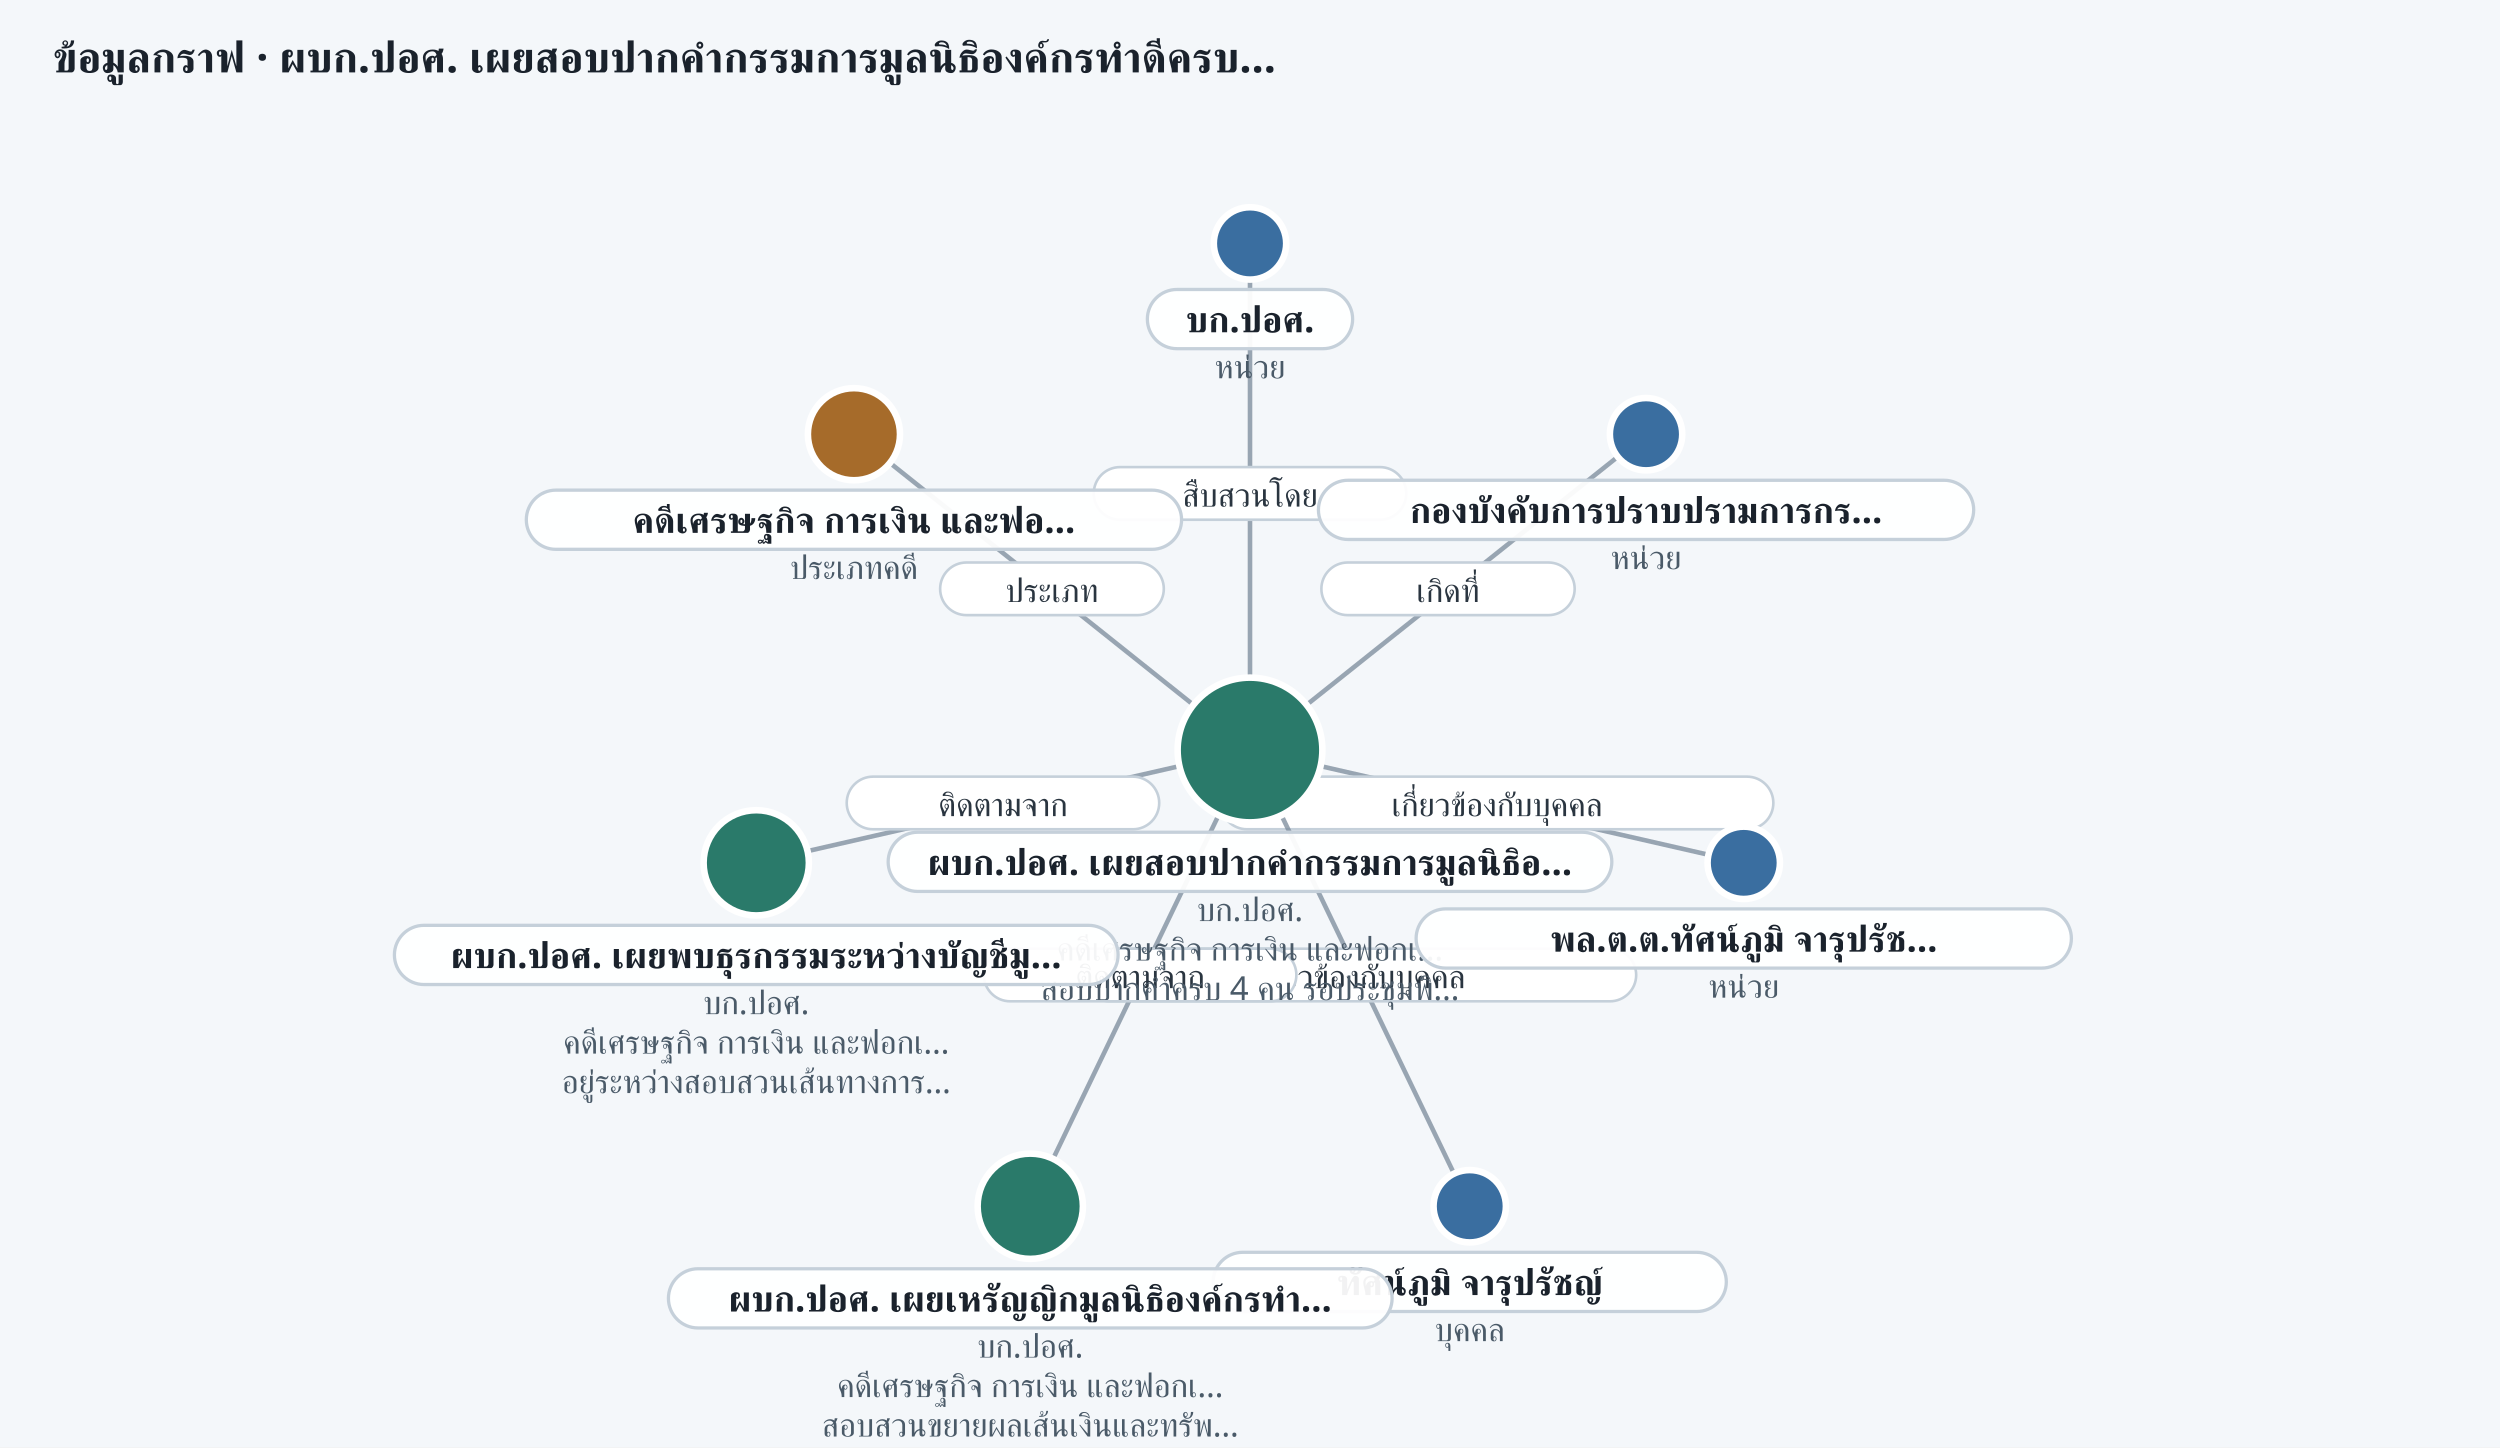
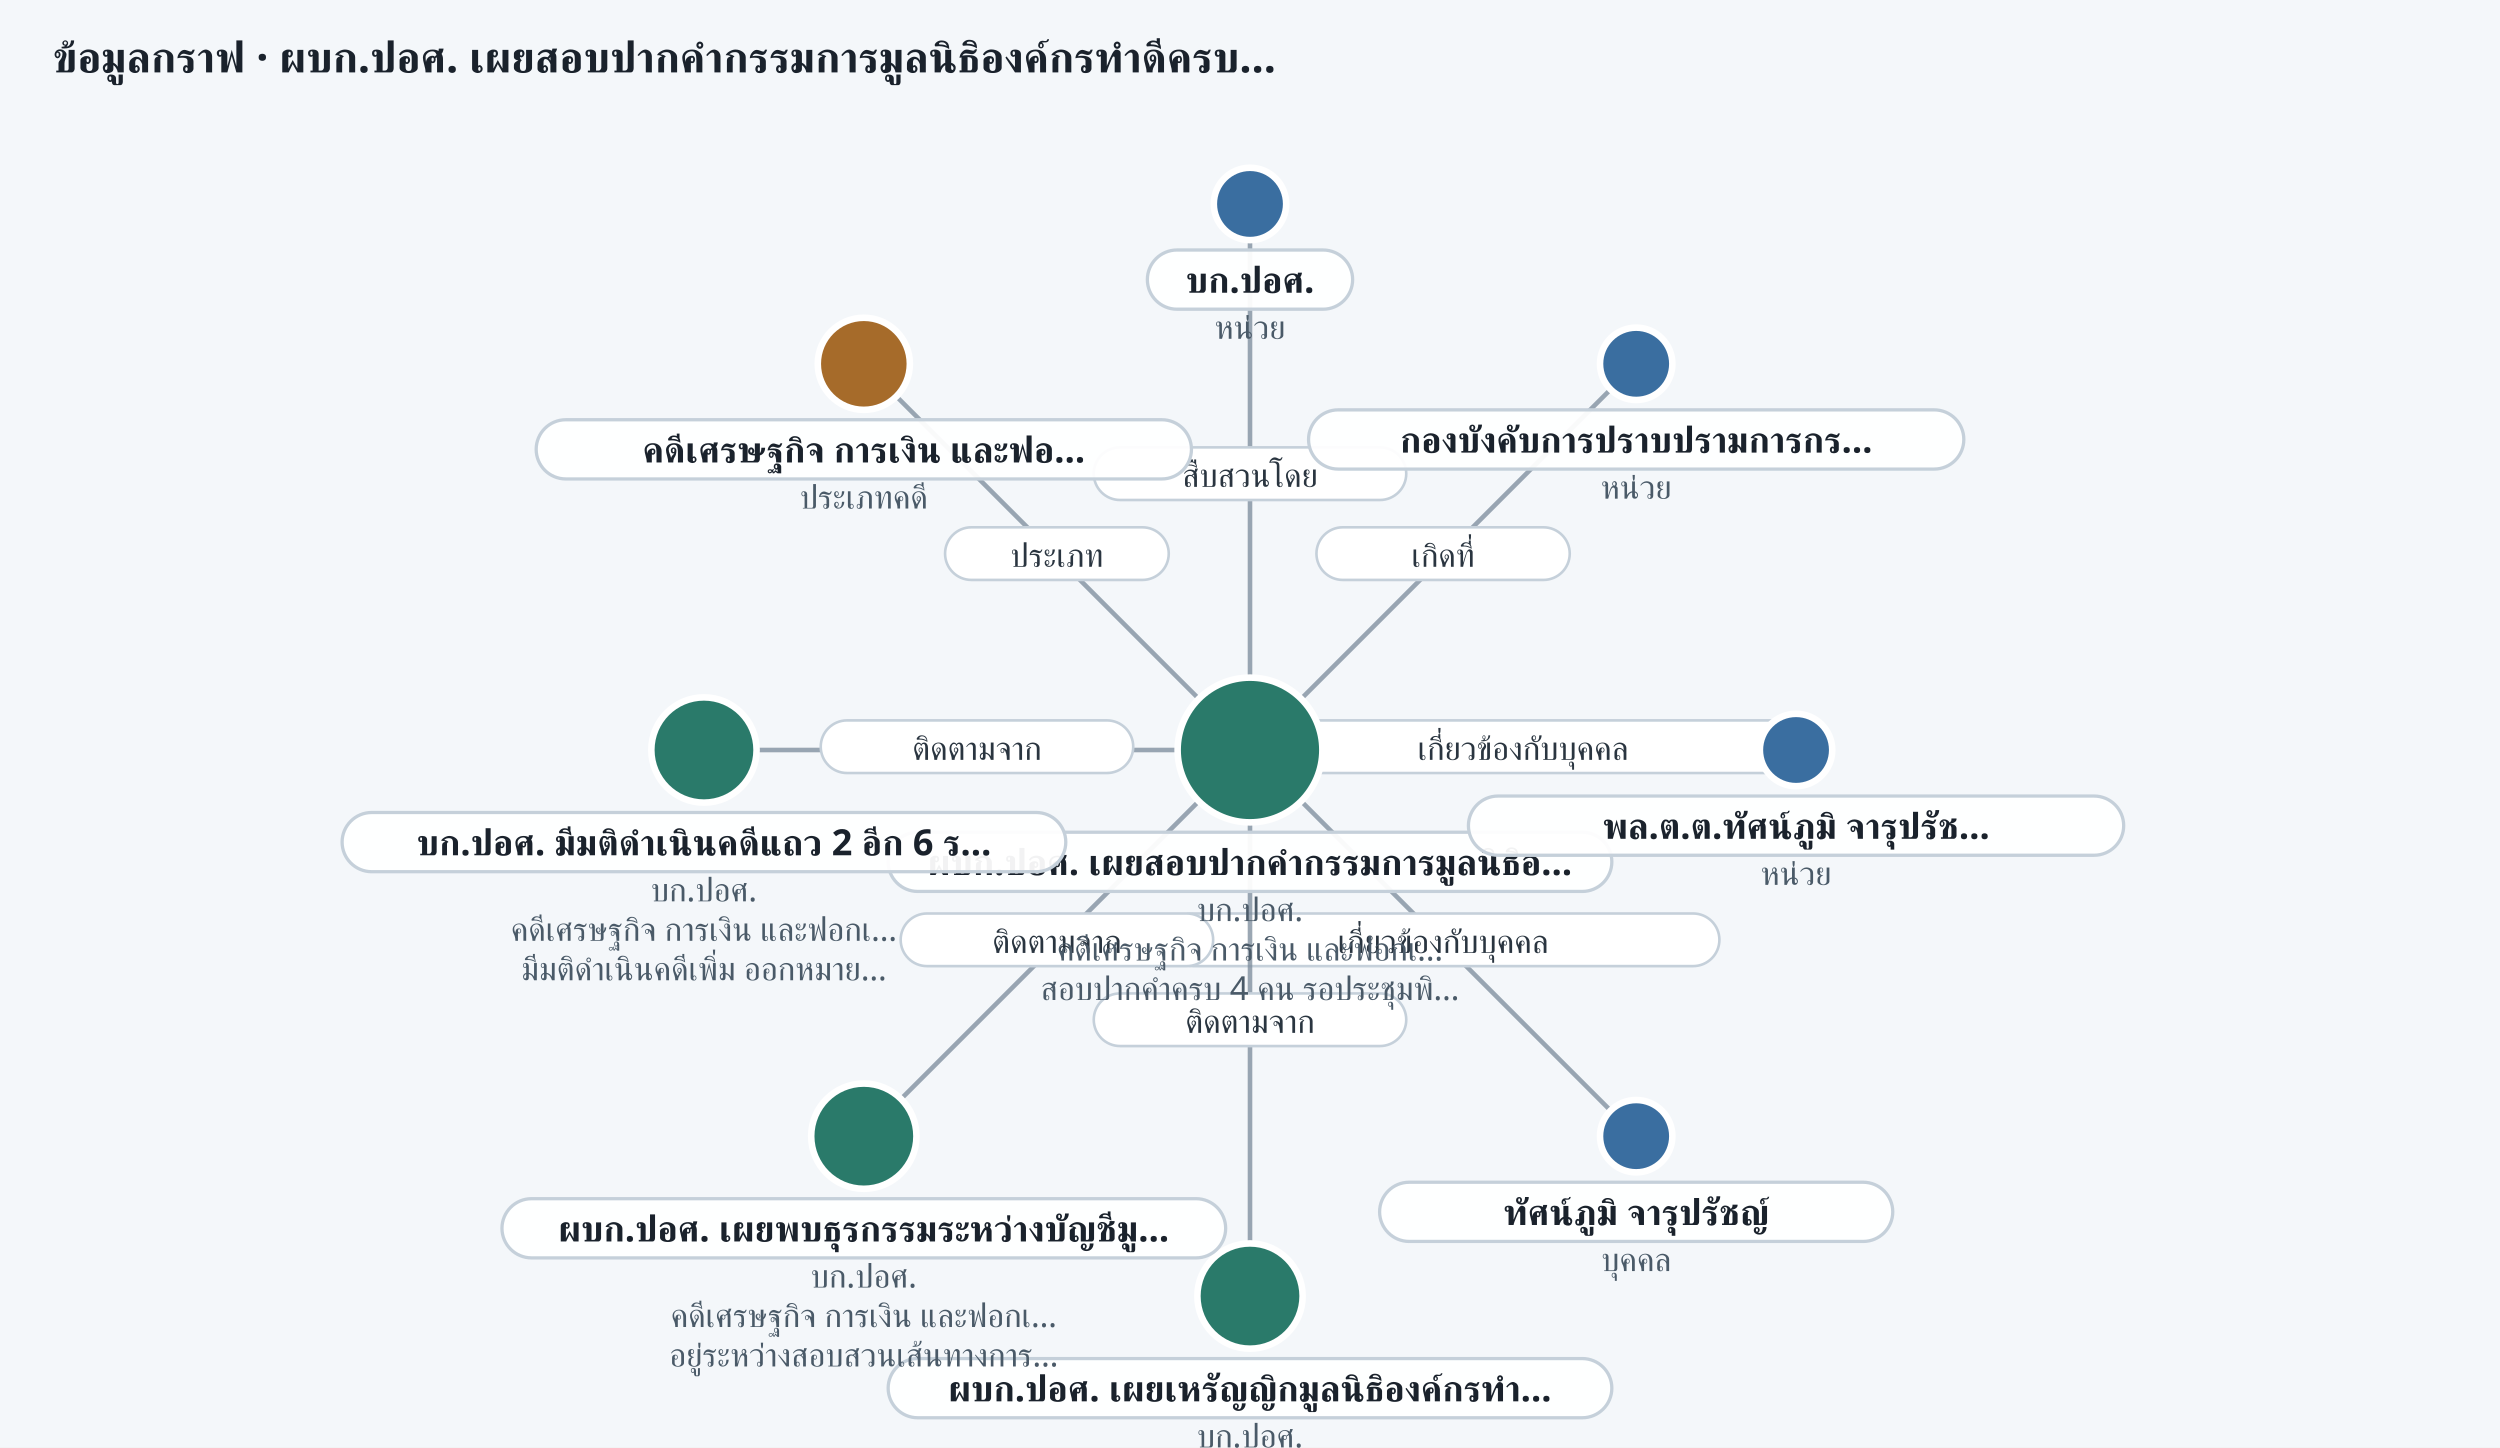
<svg xmlns="http://www.w3.org/2000/svg" width="760" height="440" viewBox="0 0 760 440" role="img" aria-label="ego graph 20261114-econ-03">
  <rect width="100%" height="100%" fill="#f4f7fa" />
  <text x="16" y="22" font-size="13" font-weight="700" fill="#1a222c" font-family="Sarabun, Anuphan, sans-serif">ข้อมูลกราฟ · ผบก.ปอศ. เผยสอบปากคำกรรมการมูลนิธิองค์กรทำดีครบ…</text>
-   <line x1="380.0" y1="228.0" x2="380.0" y2="74.0" stroke="#7a8a9a" stroke-width="1.4" opacity="0.75" />
-   <rect x="332.5" y="142.0" width="95.0" height="16" rx="8" fill="#fff" stroke="#c5d0da" stroke-width="0.8" />
-   <text x="380.0" y="154.0" text-anchor="middle" font-size="10" fill="#2a3540" font-family="Sarabun, Anuphan, sans-serif">สืบสวนโดย</text>
-   <line x1="380.0" y1="228.0" x2="500.4" y2="132.0" stroke="#7a8a9a" stroke-width="1.4" opacity="0.75" />
-   <rect x="401.7" y="171.0" width="77.0" height="16" rx="8" fill="#fff" stroke="#c5d0da" stroke-width="0.8" />
-   <text x="440.2" y="183.0" text-anchor="middle" font-size="10" fill="#2a3540" font-family="Sarabun, Anuphan, sans-serif">เกิดที่</text>
-   <line x1="380.0" y1="228.0" x2="530.1" y2="262.3" stroke="#7a8a9a" stroke-width="1.4" opacity="0.75" />
-   <rect x="371.1" y="236.1" width="168.0" height="16" rx="8" fill="#fff" stroke="#c5d0da" stroke-width="0.8" />
-   <text x="455.1" y="248.1" text-anchor="middle" font-size="10" fill="#2a3540" font-family="Sarabun, Anuphan, sans-serif">เกี่ยวข้องกับบุคคล</text>
-   <line x1="380.0" y1="228.0" x2="446.8" y2="366.7" stroke="#7a8a9a" stroke-width="1.4" opacity="0.75" />
-   <rect x="329.4" y="288.4" width="168.0" height="16" rx="8" fill="#fff" stroke="#c5d0da" stroke-width="0.8" />
-   <text x="413.4" y="300.4" text-anchor="middle" font-size="10" fill="#2a3540" font-family="Sarabun, Anuphan, sans-serif">เกี่ยวข้องกับบุคคล</text>
-   <line x1="380.0" y1="228.0" x2="313.2" y2="366.7" stroke="#7a8a9a" stroke-width="1.4" opacity="0.75" />
-   <rect x="299.1" y="288.4" width="95.0" height="16" rx="8" fill="#fff" stroke="#c5d0da" stroke-width="0.8" />
-   <text x="346.6" y="300.4" text-anchor="middle" font-size="10" fill="#2a3540" font-family="Sarabun, Anuphan, sans-serif">ติดตามจาก</text>
-   <line x1="380.0" y1="228.0" x2="229.9" y2="262.3" stroke="#7a8a9a" stroke-width="1.4" opacity="0.75" />
-   <rect x="257.4" y="236.1" width="95.0" height="16" rx="8" fill="#fff" stroke="#c5d0da" stroke-width="0.8" />
-   <text x="304.9" y="248.1" text-anchor="middle" font-size="10" fill="#2a3540" font-family="Sarabun, Anuphan, sans-serif">ติดตามจาก</text>
-   <line x1="380.0" y1="228.0" x2="259.6" y2="132.0" stroke="#7a8a9a" stroke-width="1.4" opacity="0.75" />
-   <rect x="285.8" y="171.0" width="68.0" height="16" rx="8" fill="#fff" stroke="#c5d0da" stroke-width="0.8" />
-   <text x="319.8" y="183.0" text-anchor="middle" font-size="10" fill="#2a3540" font-family="Sarabun, Anuphan, sans-serif">ประเภท</text>
+   <line x1="380.0" y1="228.0" x2="380.0" y2="62.0" stroke="#7a8a9a" stroke-width="1.4" opacity="0.75" />
+   <rect x="332.5" y="136.0" width="95.0" height="16" rx="8" fill="#fff" stroke="#c5d0da" stroke-width="0.8" />
+   <text x="380.0" y="148.0" text-anchor="middle" font-size="10" fill="#2a3540" font-family="Sarabun, Anuphan, sans-serif">สืบสวนโดย</text>
+   <line x1="380.0" y1="228.0" x2="497.4" y2="110.6" stroke="#7a8a9a" stroke-width="1.4" opacity="0.75" />
+   <rect x="400.2" y="160.3" width="77.0" height="16" rx="8" fill="#fff" stroke="#c5d0da" stroke-width="0.8" />
+   <text x="438.7" y="172.3" text-anchor="middle" font-size="10" fill="#2a3540" font-family="Sarabun, Anuphan, sans-serif">เกิดที่</text>
+   <line x1="380.0" y1="228.0" x2="546.0" y2="228.0" stroke="#7a8a9a" stroke-width="1.4" opacity="0.75" />
+   <rect x="379.0" y="219.0" width="168.0" height="16" rx="8" fill="#fff" stroke="#c5d0da" stroke-width="0.8" />
+   <text x="463.0" y="231.0" text-anchor="middle" font-size="10" fill="#2a3540" font-family="Sarabun, Anuphan, sans-serif">เกี่ยวข้องกับบุคคล</text>
+   <line x1="380.0" y1="228.0" x2="497.4" y2="345.4" stroke="#7a8a9a" stroke-width="1.4" opacity="0.75" />
+   <rect x="354.7" y="277.7" width="168.0" height="16" rx="8" fill="#fff" stroke="#c5d0da" stroke-width="0.8" />
+   <text x="438.7" y="289.7" text-anchor="middle" font-size="10" fill="#2a3540" font-family="Sarabun, Anuphan, sans-serif">เกี่ยวข้องกับบุคคล</text>
+   <line x1="380.0" y1="228.0" x2="380.0" y2="394.0" stroke="#7a8a9a" stroke-width="1.4" opacity="0.75" />
+   <rect x="332.5" y="302.0" width="95.0" height="16" rx="8" fill="#fff" stroke="#c5d0da" stroke-width="0.8" />
+   <text x="380.0" y="314.0" text-anchor="middle" font-size="10" fill="#2a3540" font-family="Sarabun, Anuphan, sans-serif">ติดตามจาก</text>
+   <line x1="380.0" y1="228.0" x2="262.6" y2="345.4" stroke="#7a8a9a" stroke-width="1.4" opacity="0.75" />
+   <rect x="273.8" y="277.7" width="95.0" height="16" rx="8" fill="#fff" stroke="#c5d0da" stroke-width="0.8" />
+   <text x="321.3" y="289.7" text-anchor="middle" font-size="10" fill="#2a3540" font-family="Sarabun, Anuphan, sans-serif">ติดตามจาก</text>
+   <line x1="214.0" y1="228.0" x2="380.0" y2="228.0" stroke="#7a8a9a" stroke-width="1.4" opacity="0.75" />
+   <rect x="249.5" y="219.0" width="95.0" height="16" rx="8" fill="#fff" stroke="#c5d0da" stroke-width="0.8" />
+   <text x="297.0" y="231.0" text-anchor="middle" font-size="10" fill="#2a3540" font-family="Sarabun, Anuphan, sans-serif">ติดตามจาก</text>
+   <line x1="380.0" y1="228.0" x2="262.6" y2="110.6" stroke="#7a8a9a" stroke-width="1.4" opacity="0.75" />
+   <rect x="287.3" y="160.3" width="68.0" height="16" rx="8" fill="#fff" stroke="#c5d0da" stroke-width="0.8" />
+   <text x="321.3" y="172.3" text-anchor="middle" font-size="10" fill="#2a3540" font-family="Sarabun, Anuphan, sans-serif">ประเภท</text>
  <circle cx="380.0" cy="228.0" r="22" fill="#2a7a6a" stroke="#fff" stroke-width="2" />
  <rect x="270.0" y="253.0" width="220.0" height="18" rx="9" fill="rgba(255,255,255,0.94)" stroke="#c5d0da" />
  <text x="380.0" y="266.0" text-anchor="middle" font-size="11" font-weight="600" fill="#1a222c" font-family="Sarabun, Anuphan, sans-serif">ผบก.ปอศ. เผยสอบปากคำกรรมการมูลนิธิอ…</text>
  <text x="380.0" y="280.0" text-anchor="middle" font-size="10" fill="#4a5a68" font-family="Sarabun, Anuphan, sans-serif">บก.ปอศ.</text>
  <text x="380.0" y="292.0" text-anchor="middle" font-size="10" fill="#4a5a68" font-family="Sarabun, Anuphan, sans-serif">คดีเศรษฐกิจ การเงิน และฟอกเ…</text>
  <text x="380.0" y="304.0" text-anchor="middle" font-size="10" fill="#4a5a68" font-family="Sarabun, Anuphan, sans-serif">สอบปากคำครบ 4 คน รอประชุมพิ…</text>
-   <circle cx="380.0" cy="74.0" r="11" fill="#3a6ea0" stroke="#fff" stroke-width="2" />
-   <rect x="348.8" y="88.0" width="62.4" height="18" rx="9" fill="rgba(255,255,255,0.94)" stroke="#c5d0da" />
-   <text x="380.0" y="101.0" text-anchor="middle" font-size="11" font-weight="600" fill="#1a222c" font-family="Sarabun, Anuphan, sans-serif">บก.ปอศ.</text>
-   <text x="380.0" y="115.0" text-anchor="middle" font-size="10" fill="#4a5a68" font-family="Sarabun, Anuphan, sans-serif">หน่วย</text>
-   <circle cx="500.4" cy="132.0" r="11" fill="#3a6ea0" stroke="#fff" stroke-width="2" />
-   <rect x="400.8" y="146.0" width="199.2" height="18" rx="9" fill="rgba(255,255,255,0.94)" stroke="#c5d0da" />
-   <text x="500.4" y="159.0" text-anchor="middle" font-size="11" font-weight="600" fill="#1a222c" font-family="Sarabun, Anuphan, sans-serif">กองบังคับการปราบปรามการกร…</text>
-   <text x="500.4" y="173.0" text-anchor="middle" font-size="10" fill="#4a5a68" font-family="Sarabun, Anuphan, sans-serif">หน่วย</text>
-   <circle cx="530.1" cy="262.3" r="11" fill="#3a6ea0" stroke="#fff" stroke-width="2" />
-   <rect x="430.5" y="276.3" width="199.2" height="18" rx="9" fill="rgba(255,255,255,0.94)" stroke="#c5d0da" />
-   <text x="530.1" y="289.3" text-anchor="middle" font-size="11" font-weight="600" fill="#1a222c" font-family="Sarabun, Anuphan, sans-serif">พล.ต.ต.ทัศน์ภูมิ จารุปรัช…</text>
-   <text x="530.1" y="303.3" text-anchor="middle" font-size="10" fill="#4a5a68" font-family="Sarabun, Anuphan, sans-serif">หน่วย</text>
-   <circle cx="446.8" cy="366.7" r="11" fill="#3a6ea0" stroke="#fff" stroke-width="2" />
-   <rect x="368.8" y="380.7" width="156.0" height="18" rx="9" fill="rgba(255,255,255,0.94)" stroke="#c5d0da" />
-   <text x="446.8" y="393.7" text-anchor="middle" font-size="11" font-weight="600" fill="#1a222c" font-family="Sarabun, Anuphan, sans-serif">ทัศน์ภูมิ จารุปรัชญ์</text>
-   <text x="446.8" y="407.7" text-anchor="middle" font-size="10" fill="#4a5a68" font-family="Sarabun, Anuphan, sans-serif">บุคคล</text>
-   <circle cx="313.2" cy="366.7" r="16" fill="#2a7a6a" stroke="#fff" stroke-width="2" />
-   <rect x="203.2" y="385.7" width="220.0" height="18" rx="9" fill="rgba(255,255,255,0.94)" stroke="#c5d0da" />
-   <text x="313.2" y="398.7" text-anchor="middle" font-size="11" font-weight="600" fill="#1a222c" font-family="Sarabun, Anuphan, sans-serif">ผบก.ปอศ. เผยเหรัญญิกมูลนิธิองค์กรทำ…</text>
-   <text x="313.2" y="412.7" text-anchor="middle" font-size="10" fill="#4a5a68" font-family="Sarabun, Anuphan, sans-serif">บก.ปอศ.</text>
-   <text x="313.2" y="424.7" text-anchor="middle" font-size="10" fill="#4a5a68" font-family="Sarabun, Anuphan, sans-serif">คดีเศรษฐกิจ การเงิน และฟอกเ…</text>
-   <text x="313.2" y="436.7" text-anchor="middle" font-size="10" fill="#4a5a68" font-family="Sarabun, Anuphan, sans-serif">สอบสวนขยายผลเส้นเงินและทรัพ…</text>
-   <circle cx="229.9" cy="262.3" r="16" fill="#2a7a6a" stroke="#fff" stroke-width="2" />
-   <rect x="119.9" y="281.3" width="220.0" height="18" rx="9" fill="rgba(255,255,255,0.94)" stroke="#c5d0da" />
-   <text x="229.9" y="294.3" text-anchor="middle" font-size="11" font-weight="600" fill="#1a222c" font-family="Sarabun, Anuphan, sans-serif">ผบก.ปอศ. เผยพบธุรกรรมระหว่างบัญชีมู…</text>
-   <text x="229.9" y="308.3" text-anchor="middle" font-size="10" fill="#4a5a68" font-family="Sarabun, Anuphan, sans-serif">บก.ปอศ.</text>
-   <text x="229.9" y="320.3" text-anchor="middle" font-size="10" fill="#4a5a68" font-family="Sarabun, Anuphan, sans-serif">คดีเศรษฐกิจ การเงิน และฟอกเ…</text>
-   <text x="229.9" y="332.3" text-anchor="middle" font-size="10" fill="#4a5a68" font-family="Sarabun, Anuphan, sans-serif">อยู่ระหว่างสอบสวนเส้นทางการ…</text>
-   <circle cx="259.6" cy="132.0" r="14" fill="#a66b2a" stroke="#fff" stroke-width="2" />
-   <rect x="160.0" y="149.0" width="199.2" height="18" rx="9" fill="rgba(255,255,255,0.94)" stroke="#c5d0da" />
-   <text x="259.6" y="162.0" text-anchor="middle" font-size="11" font-weight="600" fill="#1a222c" font-family="Sarabun, Anuphan, sans-serif">คดีเศรษฐกิจ การเงิน และฟอ…</text>
-   <text x="259.6" y="176.0" text-anchor="middle" font-size="10" fill="#4a5a68" font-family="Sarabun, Anuphan, sans-serif">ประเภทคดี</text>
+   <circle cx="380.0" cy="62.0" r="11" fill="#3a6ea0" stroke="#fff" stroke-width="2" />
+   <rect x="348.8" y="76.0" width="62.4" height="18" rx="9" fill="rgba(255,255,255,0.94)" stroke="#c5d0da" />
+   <text x="380.0" y="89.0" text-anchor="middle" font-size="11" font-weight="600" fill="#1a222c" font-family="Sarabun, Anuphan, sans-serif">บก.ปอศ.</text>
+   <text x="380.0" y="103.0" text-anchor="middle" font-size="10" fill="#4a5a68" font-family="Sarabun, Anuphan, sans-serif">หน่วย</text>
+   <circle cx="497.4" cy="110.6" r="11" fill="#3a6ea0" stroke="#fff" stroke-width="2" />
+   <rect x="397.8" y="124.6" width="199.2" height="18" rx="9" fill="rgba(255,255,255,0.94)" stroke="#c5d0da" />
+   <text x="497.4" y="137.6" text-anchor="middle" font-size="11" font-weight="600" fill="#1a222c" font-family="Sarabun, Anuphan, sans-serif">กองบังคับการปราบปรามการกร…</text>
+   <text x="497.4" y="151.6" text-anchor="middle" font-size="10" fill="#4a5a68" font-family="Sarabun, Anuphan, sans-serif">หน่วย</text>
+   <circle cx="546.0" cy="228.0" r="11" fill="#3a6ea0" stroke="#fff" stroke-width="2" />
+   <rect x="446.4" y="242.0" width="199.2" height="18" rx="9" fill="rgba(255,255,255,0.94)" stroke="#c5d0da" />
+   <text x="546.0" y="255.0" text-anchor="middle" font-size="11" font-weight="600" fill="#1a222c" font-family="Sarabun, Anuphan, sans-serif">พล.ต.ต.ทัศน์ภูมิ จารุปรัช…</text>
+   <text x="546.0" y="269.0" text-anchor="middle" font-size="10" fill="#4a5a68" font-family="Sarabun, Anuphan, sans-serif">หน่วย</text>
+   <circle cx="497.4" cy="345.4" r="11" fill="#3a6ea0" stroke="#fff" stroke-width="2" />
+   <rect x="419.4" y="359.4" width="156.0" height="18" rx="9" fill="rgba(255,255,255,0.94)" stroke="#c5d0da" />
+   <text x="497.4" y="372.4" text-anchor="middle" font-size="11" font-weight="600" fill="#1a222c" font-family="Sarabun, Anuphan, sans-serif">ทัศน์ภูมิ จารุปรัชญ์</text>
+   <text x="497.4" y="386.4" text-anchor="middle" font-size="10" fill="#4a5a68" font-family="Sarabun, Anuphan, sans-serif">บุคคล</text>
+   <circle cx="380.0" cy="394.0" r="16" fill="#2a7a6a" stroke="#fff" stroke-width="2" />
+   <rect x="270.0" y="413.0" width="220.0" height="18" rx="9" fill="rgba(255,255,255,0.94)" stroke="#c5d0da" />
+   <text x="380.0" y="426.0" text-anchor="middle" font-size="11" font-weight="600" fill="#1a222c" font-family="Sarabun, Anuphan, sans-serif">ผบก.ปอศ. เผยเหรัญญิกมูลนิธิองค์กรทำ…</text>
+   <text x="380.0" y="440.0" text-anchor="middle" font-size="10" fill="#4a5a68" font-family="Sarabun, Anuphan, sans-serif">บก.ปอศ.</text>
+   <text x="380.0" y="452.0" text-anchor="middle" font-size="10" fill="#4a5a68" font-family="Sarabun, Anuphan, sans-serif">คดีเศรษฐกิจ การเงิน และฟอกเ…</text>
+   <text x="380.0" y="464.0" text-anchor="middle" font-size="10" fill="#4a5a68" font-family="Sarabun, Anuphan, sans-serif">สอบสวนขยายผลเส้นเงินและทรัพ…</text>
+   <circle cx="262.6" cy="345.4" r="16" fill="#2a7a6a" stroke="#fff" stroke-width="2" />
+   <rect x="152.6" y="364.4" width="220.0" height="18" rx="9" fill="rgba(255,255,255,0.94)" stroke="#c5d0da" />
+   <text x="262.6" y="377.4" text-anchor="middle" font-size="11" font-weight="600" fill="#1a222c" font-family="Sarabun, Anuphan, sans-serif">ผบก.ปอศ. เผยพบธุรกรรมระหว่างบัญชีมู…</text>
+   <text x="262.6" y="391.4" text-anchor="middle" font-size="10" fill="#4a5a68" font-family="Sarabun, Anuphan, sans-serif">บก.ปอศ.</text>
+   <text x="262.6" y="403.4" text-anchor="middle" font-size="10" fill="#4a5a68" font-family="Sarabun, Anuphan, sans-serif">คดีเศรษฐกิจ การเงิน และฟอกเ…</text>
+   <text x="262.6" y="415.4" text-anchor="middle" font-size="10" fill="#4a5a68" font-family="Sarabun, Anuphan, sans-serif">อยู่ระหว่างสอบสวนเส้นทางการ…</text>
+   <circle cx="214.0" cy="228.0" r="16" fill="#2a7a6a" stroke="#fff" stroke-width="2" />
+   <rect x="104.0" y="247.0" width="220.0" height="18" rx="9" fill="rgba(255,255,255,0.94)" stroke="#c5d0da" />
+   <text x="214.0" y="260.0" text-anchor="middle" font-size="11" font-weight="600" fill="#1a222c" font-family="Sarabun, Anuphan, sans-serif">บก.ปอศ. มีมติดำเนินคดีแถว 2 อีก 6 ร…</text>
+   <text x="214.0" y="274.0" text-anchor="middle" font-size="10" fill="#4a5a68" font-family="Sarabun, Anuphan, sans-serif">บก.ปอศ.</text>
+   <text x="214.0" y="286.0" text-anchor="middle" font-size="10" fill="#4a5a68" font-family="Sarabun, Anuphan, sans-serif">คดีเศรษฐกิจ การเงิน และฟอกเ…</text>
+   <text x="214.0" y="298.0" text-anchor="middle" font-size="10" fill="#4a5a68" font-family="Sarabun, Anuphan, sans-serif">มีมติดำเนินคดีเพิ่ม ออกหมาย…</text>
+   <circle cx="262.6" cy="110.6" r="14" fill="#a66b2a" stroke="#fff" stroke-width="2" />
+   <rect x="163.0" y="127.6" width="199.2" height="18" rx="9" fill="rgba(255,255,255,0.94)" stroke="#c5d0da" />
+   <text x="262.6" y="140.6" text-anchor="middle" font-size="11" font-weight="600" fill="#1a222c" font-family="Sarabun, Anuphan, sans-serif">คดีเศรษฐกิจ การเงิน และฟอ…</text>
+   <text x="262.6" y="154.6" text-anchor="middle" font-size="10" fill="#4a5a68" font-family="Sarabun, Anuphan, sans-serif">ประเภทคดี</text>
</svg>
